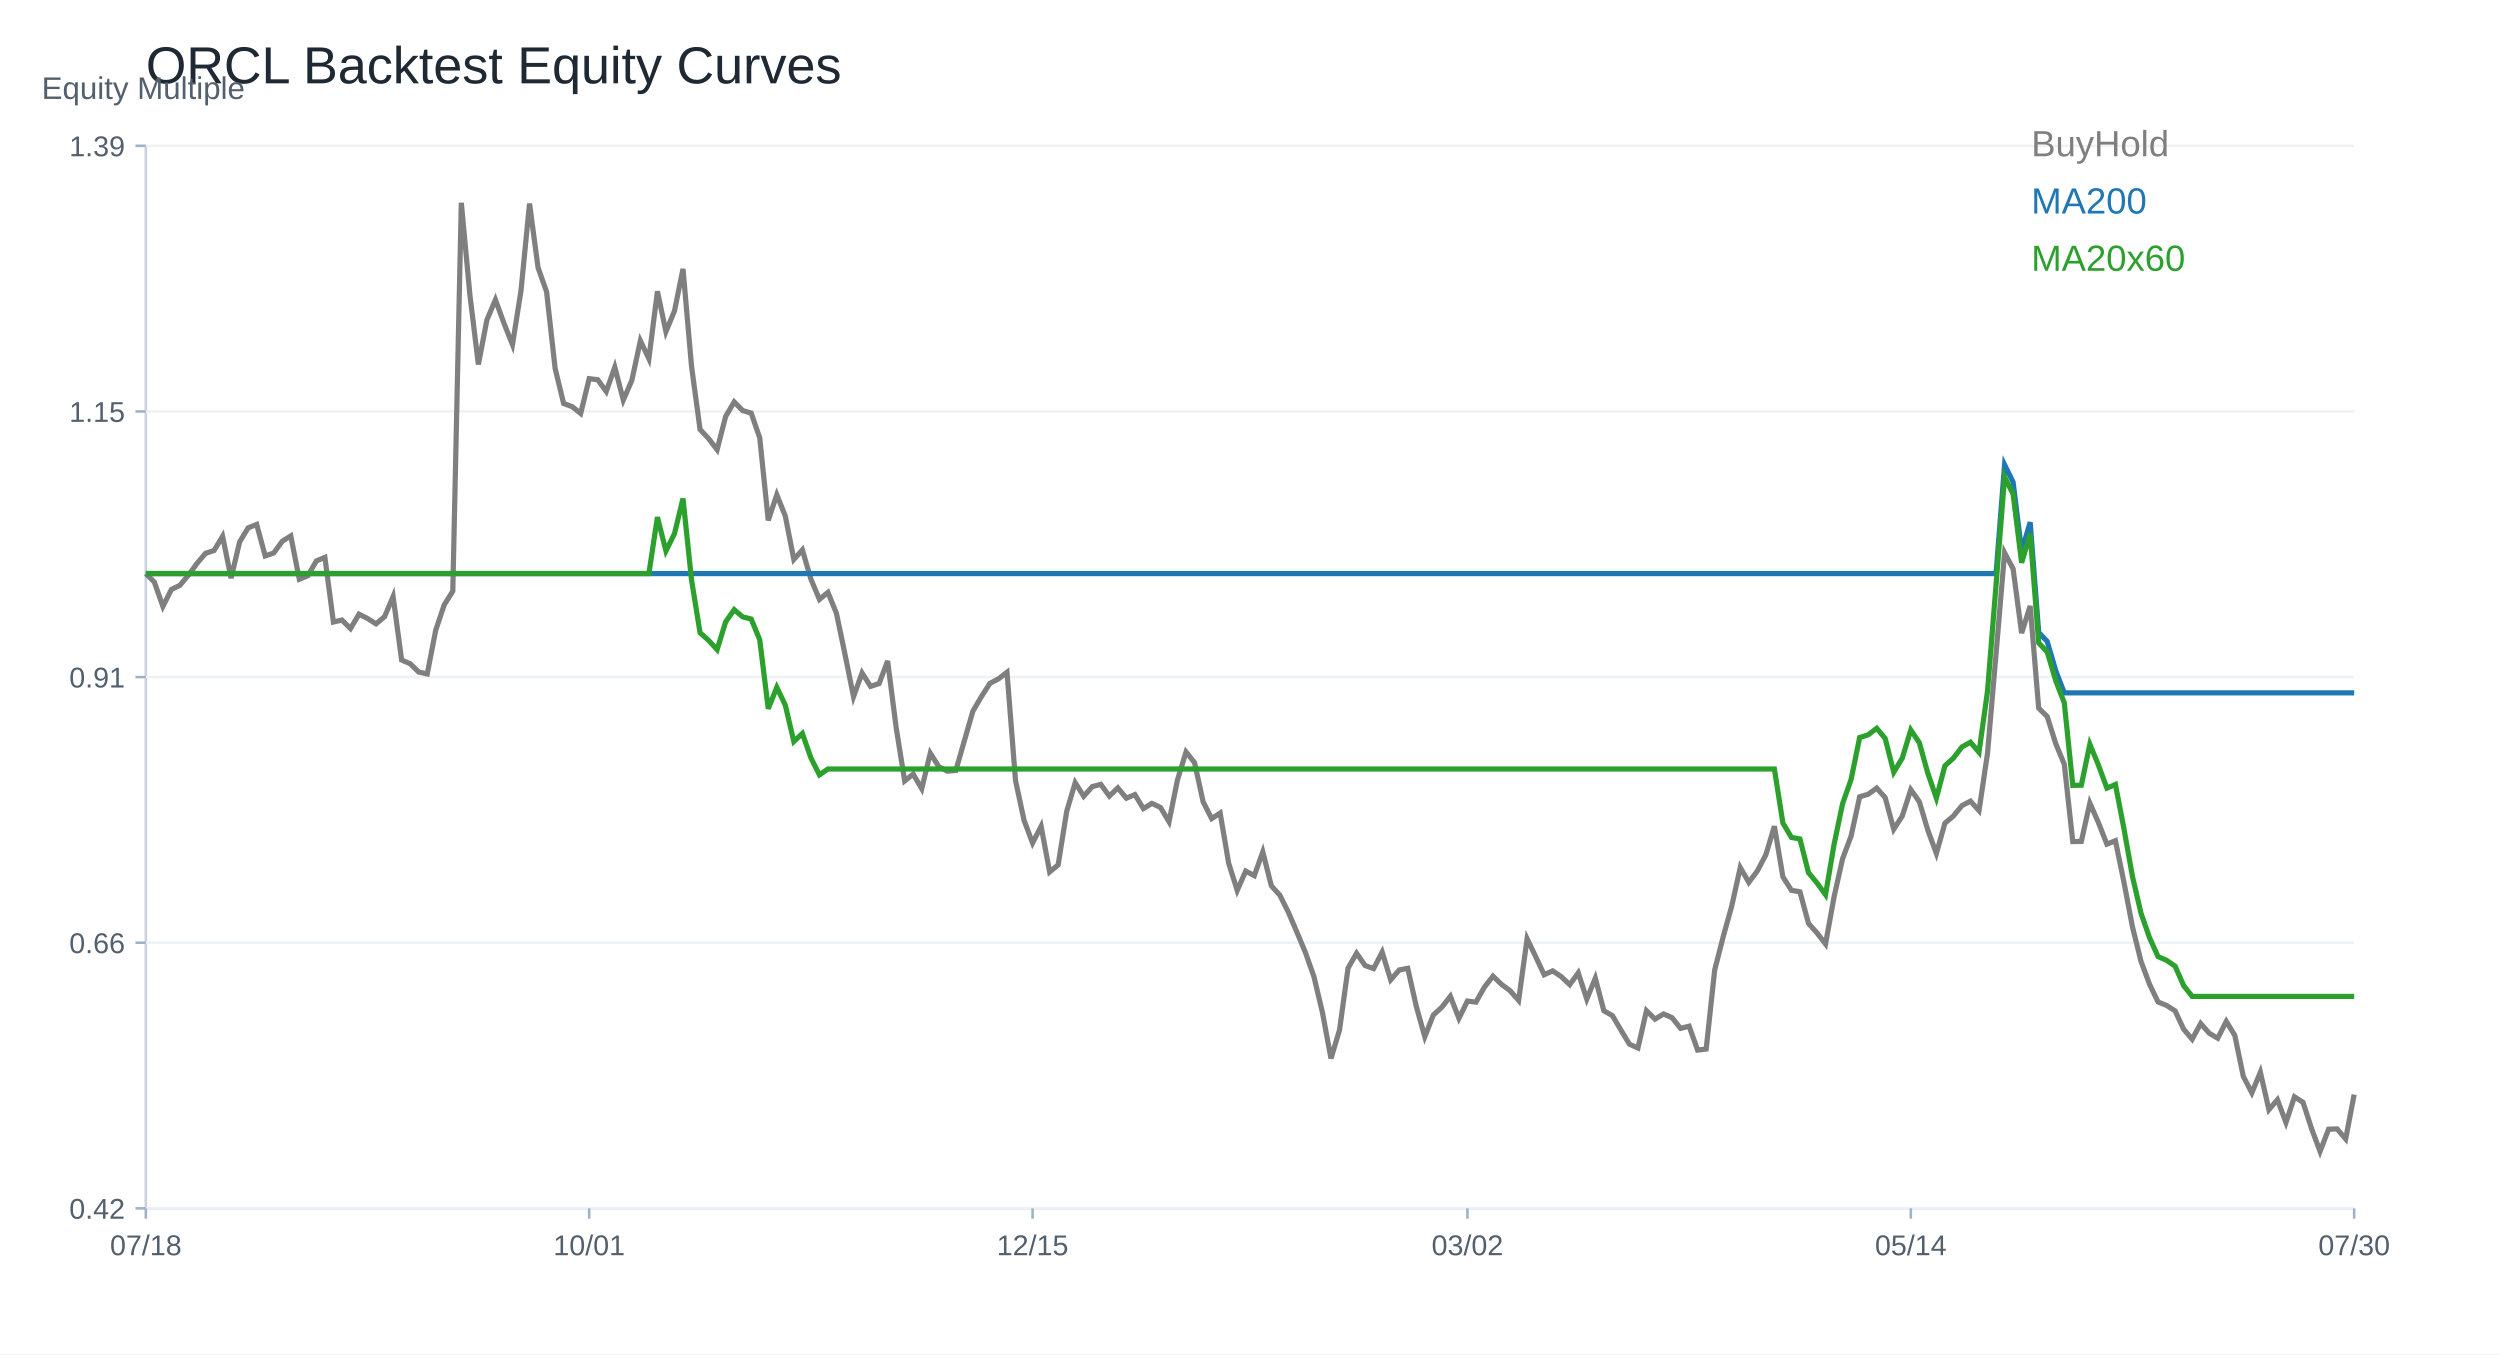
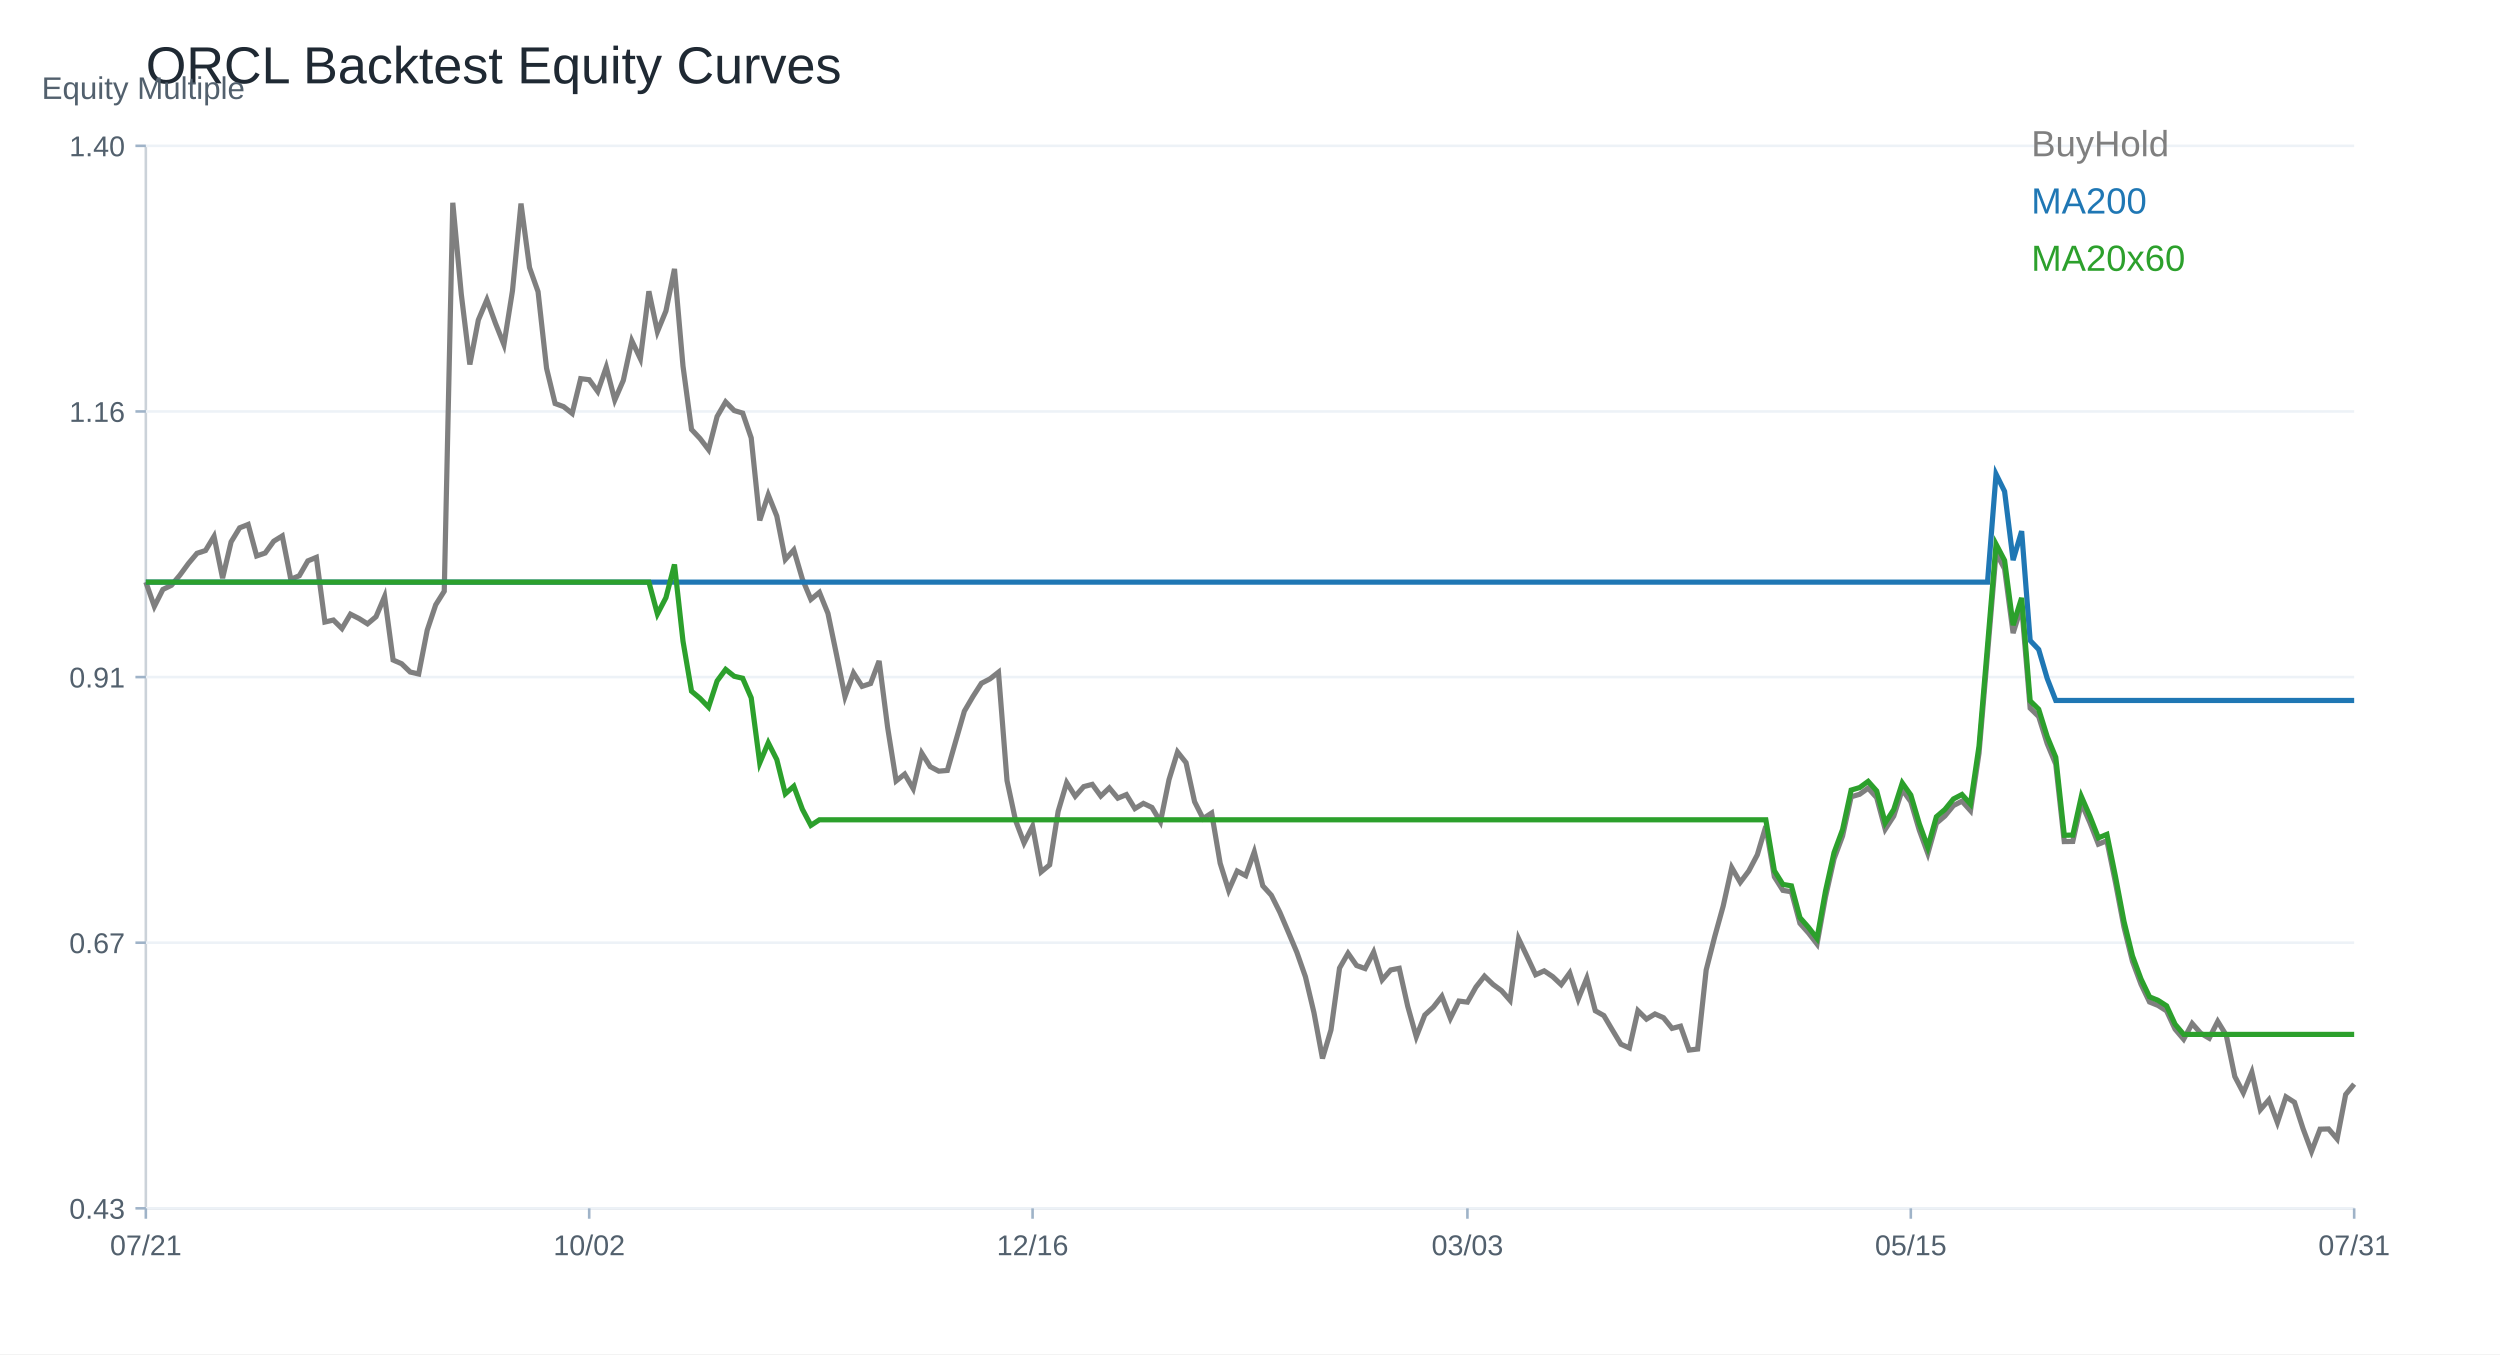
<svg xmlns="http://www.w3.org/2000/svg" width="960" height="520" viewBox="0 0 960 520">
  <rect width="100%" height="100%" fill="white" />
  <text x="56.00" y="32.00" font-size="20" font-family="Arial" fill="#1f2933" text-anchor="start">ORCL Backtest Equity Curves</text>
  <line x1="56" y1="464" x2="904" y2="464" stroke="#cbd2d9" />
  <line x1="56" y1="56" x2="56" y2="464" stroke="#cbd2d9" />
  <text x="16.00" y="38.00" font-size="12" font-family="Arial" fill="#52606d" text-anchor="start">Equity Multiple</text>
  <line x1="56" y1="464.00" x2="904" y2="464.00" stroke="#edf2f7" />
  <line x1="52" y1="464.00" x2="56" y2="464.00" stroke="#9fb3c8" />
-   <text x="48.00" y="468.00" font-size="11" font-family="Arial" fill="#52606d" text-anchor="end">0.42</text>
+   <text x="48.00" y="468.00" font-size="11" font-family="Arial" fill="#52606d" text-anchor="end">0.43</text>
  <line x1="56" y1="362.00" x2="904" y2="362.00" stroke="#edf2f7" />
  <line x1="52" y1="362.00" x2="56" y2="362.00" stroke="#9fb3c8" />
-   <text x="48.00" y="366.00" font-size="11" font-family="Arial" fill="#52606d" text-anchor="end">0.66</text>
+   <text x="48.00" y="366.00" font-size="11" font-family="Arial" fill="#52606d" text-anchor="end">0.67</text>
  <line x1="56" y1="260.00" x2="904" y2="260.00" stroke="#edf2f7" />
  <line x1="52" y1="260.00" x2="56" y2="260.00" stroke="#9fb3c8" />
  <text x="48.00" y="264.00" font-size="11" font-family="Arial" fill="#52606d" text-anchor="end">0.91</text>
  <line x1="56" y1="158.00" x2="904" y2="158.00" stroke="#edf2f7" />
  <line x1="52" y1="158.00" x2="56" y2="158.00" stroke="#9fb3c8" />
-   <text x="48.00" y="162.00" font-size="11" font-family="Arial" fill="#52606d" text-anchor="end">1.15</text>
+   <text x="48.00" y="162.00" font-size="11" font-family="Arial" fill="#52606d" text-anchor="end">1.16</text>
  <line x1="56" y1="56.00" x2="904" y2="56.00" stroke="#edf2f7" />
  <line x1="52" y1="56.00" x2="56" y2="56.00" stroke="#9fb3c8" />
-   <text x="48.00" y="60.00" font-size="11" font-family="Arial" fill="#52606d" text-anchor="end">1.39</text>
+   <text x="48.00" y="60.00" font-size="11" font-family="Arial" fill="#52606d" text-anchor="end">1.40</text>
  <line x1="56.00" y1="464" x2="56.00" y2="468" stroke="#9fb3c8" />
-   <text x="56.00" y="482.00" font-size="11" font-family="Arial" fill="#52606d" text-anchor="middle">07/18</text>
+   <text x="56.00" y="482.00" font-size="11" font-family="Arial" fill="#52606d" text-anchor="middle">07/21</text>
  <line x1="226.25" y1="464" x2="226.25" y2="468" stroke="#9fb3c8" />
-   <text x="226.25" y="482.00" font-size="11" font-family="Arial" fill="#52606d" text-anchor="middle">10/01</text>
+   <text x="226.25" y="482.00" font-size="11" font-family="Arial" fill="#52606d" text-anchor="middle">10/02</text>
  <line x1="396.51" y1="464" x2="396.51" y2="468" stroke="#9fb3c8" />
-   <text x="396.51" y="482.00" font-size="11" font-family="Arial" fill="#52606d" text-anchor="middle">12/15</text>
+   <text x="396.51" y="482.00" font-size="11" font-family="Arial" fill="#52606d" text-anchor="middle">12/16</text>
  <line x1="563.49" y1="464" x2="563.49" y2="468" stroke="#9fb3c8" />
-   <text x="563.49" y="482.00" font-size="11" font-family="Arial" fill="#52606d" text-anchor="middle">03/02</text>
+   <text x="563.49" y="482.00" font-size="11" font-family="Arial" fill="#52606d" text-anchor="middle">03/03</text>
  <line x1="733.75" y1="464" x2="733.75" y2="468" stroke="#9fb3c8" />
-   <text x="733.75" y="482.00" font-size="11" font-family="Arial" fill="#52606d" text-anchor="middle">05/14</text>
+   <text x="733.75" y="482.00" font-size="11" font-family="Arial" fill="#52606d" text-anchor="middle">05/15</text>
  <line x1="904.00" y1="464" x2="904.00" y2="468" stroke="#9fb3c8" />
-   <text x="904.00" y="482.00" font-size="11" font-family="Arial" fill="#52606d" text-anchor="middle">07/30</text>
-   <polyline fill="none" stroke="#7f7f7f" stroke-width="2" points="56.00,220.25 59.27,223.53 62.55,232.86 65.82,226.35 69.10,224.75 72.37,220.82 75.64,216.37 78.92,212.47 82.19,211.40 85.47,205.96 88.74,222.02 92.02,208.09 95.29,202.69 98.56,201.39 101.84,213.48 105.11,212.35 108.39,207.83 111.66,205.80 114.93,222.43 118.21,221.09 121.48,215.39 124.76,214.03 128.03,238.86 131.31,238.10 134.58,241.37 137.85,235.85 141.13,237.50 144.40,239.56 147.68,236.81 150.95,229.07 154.22,253.45 157.50,254.87 160.77,258.05 164.05,258.82 167.32,241.99 170.59,232.23 173.87,227.02 177.14,77.86 180.42,113.03 183.69,139.97 186.97,122.85 190.24,115.11 193.51,124.11 196.79,132.34 200.06,111.65 203.34,78.17 206.61,102.77 209.88,112.00 213.16,141.43 216.43,154.95 219.71,156.15 222.98,158.76 226.25,145.41 229.53,145.81 232.80,150.34 236.08,140.98 239.35,153.61 242.63,146.07 245.90,130.87 249.17,137.75 252.45,111.85 255.72,127.36 259.00,119.41 262.27,103.26 265.54,140.59 268.82,164.91 272.09,168.40 275.37,172.69 278.64,159.94 281.92,154.33 285.19,157.65 288.46,158.63 291.74,168.15 295.01,199.83 298.29,189.99 301.56,198.18 304.83,214.84 308.11,211.16 311.38,222.36 314.66,230.17 317.93,227.47 321.20,235.53 324.48,251.29 327.75,267.50 331.03,258.42 334.30,263.56 337.58,262.48 340.85,253.80 344.12,279.35 347.40,299.88 350.67,297.26 353.95,302.86 357.22,289.21 360.49,294.39 363.77,296.13 367.04,295.85 370.32,284.44 373.59,273.08 376.86,267.49 380.14,262.39 383.41,260.69 386.69,258.14 389.96,299.72 393.24,315.01 396.51,323.70 399.78,317.28 403.06,334.82 406.33,332.11 409.61,311.56 412.88,300.53 416.15,305.76 419.43,302.06 422.70,301.20 425.98,305.69 429.25,302.55 432.53,306.50 435.80,305.13 439.07,310.50 442.35,308.50 445.62,310.07 448.90,315.56 452.17,299.39 455.44,288.76 458.72,292.88 461.99,307.86 465.27,314.35 468.54,312.21 471.81,331.48 475.09,341.91 478.36,334.49 481.64,336.25 484.91,327.14 488.19,340.15 491.46,343.77 494.73,350.31 498.01,357.96 501.28,365.75 504.56,375.06 507.83,388.86 511.10,406.45 514.38,395.50 517.65,371.74 520.93,366.05 524.20,370.76 527.47,371.93 530.75,365.62 534.02,376.26 537.30,372.47 540.57,371.83 543.85,386.43 547.12,398.11 550.39,389.78 553.67,386.76 556.94,382.58 560.22,391.05 563.49,384.41 566.76,384.82 570.04,379.02 573.31,374.85 576.59,378.01 579.86,380.42 583.14,384.15 586.41,360.47 589.68,367.31 592.96,374.30 596.23,372.81 599.51,375.02 602.78,378.11 606.05,373.59 609.33,383.67 612.60,375.63 615.88,388.14 619.15,389.98 622.42,395.52 625.70,400.96 628.97,402.44 632.25,388.10 635.52,391.35 638.80,389.36 642.07,390.81 645.34,394.90 648.62,394.06 651.89,403.23 655.17,402.83 658.44,372.48 661.71,359.70 664.99,347.91 668.26,333.14 671.54,338.82 674.81,334.45 678.08,328.24 681.36,317.27 684.63,336.70 687.91,341.90 691.18,342.45 694.46,354.57 697.73,358.26 701.00,362.49 704.28,344.41 707.55,329.76 710.83,321.00 714.10,305.97 717.37,305.00 720.65,302.64 723.92,306.30 727.20,318.43 730.47,313.36 733.75,303.23 737.02,307.84 740.29,318.81 743.57,327.73 746.84,316.13 750.12,313.34 753.39,309.34 756.66,307.65 759.94,311.28 763.21,289.22 766.49,250.99 769.76,212.25 773.03,218.43 776.31,243.11 779.58,232.70 782.86,271.94 786.13,275.16 789.41,285.57 792.68,293.45 795.95,323.16 799.23,323.11 802.50,308.37 805.78,315.84 809.05,324.15 812.32,322.83 815.60,338.80 818.87,355.96 822.15,369.17 825.42,377.95 828.69,384.76 831.97,386.09 835.24,388.18 838.52,395.20 841.79,399.06 845.07,393.02 848.34,396.76 851.61,398.68 854.89,392.22 858.16,397.57 861.44,413.38 864.71,419.64 867.98,411.73 871.26,426.12 874.53,422.30 877.81,431.04 881.08,421.19 884.36,423.29 887.63,433.37 890.90,442.14 894.18,433.61 897.45,433.51 900.73,437.36 904.00,420.30" />
+   <text x="904.00" y="482.00" font-size="11" font-family="Arial" fill="#52606d" text-anchor="middle">07/31</text>
+   <polyline fill="none" stroke="#7f7f7f" stroke-width="2" points="56.00,223.53 59.27,232.86 62.55,226.35 65.82,224.75 69.10,220.82 72.37,216.37 75.64,212.47 78.92,211.40 82.19,205.96 85.47,222.02 88.74,208.09 92.02,202.69 95.29,201.39 98.56,213.48 101.84,212.35 105.11,207.83 108.39,205.80 111.66,222.43 114.93,221.09 118.21,215.39 121.48,214.03 124.76,238.86 128.03,238.10 131.31,241.37 134.58,235.85 137.85,237.50 141.13,239.56 144.40,236.81 147.68,229.07 150.95,253.45 154.22,254.87 157.50,258.05 160.77,258.82 164.05,241.99 167.32,232.23 170.59,227.02 173.87,77.86 177.14,113.03 180.42,139.97 183.69,122.85 186.97,115.11 190.24,124.11 193.51,132.34 196.79,111.65 200.06,78.17 203.34,102.77 206.61,112.00 209.88,141.43 213.16,154.95 216.43,156.15 219.71,158.76 222.98,145.41 226.25,145.81 229.53,150.34 232.80,140.98 236.08,153.61 239.35,146.07 242.63,130.87 245.90,137.75 249.17,111.85 252.45,127.36 255.72,119.41 259.00,103.26 262.27,140.59 265.54,164.91 268.82,168.40 272.09,172.69 275.37,159.94 278.64,154.33 281.92,157.65 285.19,158.63 288.46,168.15 291.74,199.83 295.01,189.99 298.29,198.18 301.56,214.84 304.83,211.16 308.11,222.36 311.38,230.17 314.66,227.47 317.93,235.53 321.20,251.29 324.48,267.50 327.75,258.42 331.03,263.56 334.30,262.48 337.58,253.80 340.85,279.35 344.12,299.88 347.40,297.26 350.67,302.85 353.95,289.21 357.22,294.39 360.49,296.13 363.77,295.85 367.04,284.44 370.32,273.08 373.59,267.49 376.86,262.39 380.14,260.69 383.41,258.14 386.69,299.72 389.96,315.01 393.24,323.70 396.51,317.28 399.78,334.82 403.06,332.11 406.33,311.56 409.61,300.53 412.88,305.76 416.15,302.06 419.43,301.20 422.70,305.69 425.98,302.55 429.25,306.50 432.53,305.13 435.80,310.50 439.07,308.50 442.35,310.07 445.62,315.56 448.90,299.39 452.17,288.76 455.44,292.88 458.72,307.86 461.99,314.35 465.27,312.21 468.54,331.48 471.81,341.91 475.09,334.49 478.36,336.25 481.64,327.14 484.91,340.15 488.19,343.77 491.46,350.31 494.73,357.96 498.01,365.75 501.28,375.06 504.56,388.86 507.83,406.45 511.10,395.50 514.38,371.74 517.65,366.05 520.93,370.76 524.20,371.93 527.47,365.62 530.75,376.26 534.02,372.47 537.30,371.83 540.57,386.43 543.85,398.11 547.12,389.78 550.39,386.76 553.67,382.58 556.94,391.05 560.22,384.41 563.49,384.82 566.76,379.02 570.04,374.85 573.31,378.01 576.59,380.42 579.86,384.15 583.14,360.47 586.41,367.31 589.68,374.30 592.96,372.81 596.23,375.02 599.51,378.11 602.78,373.59 606.05,383.67 609.33,375.63 612.60,388.14 615.88,389.98 619.15,395.52 622.42,400.96 625.70,402.44 628.97,388.10 632.25,391.35 635.52,389.36 638.80,390.81 642.07,394.90 645.34,394.06 648.62,403.23 651.89,402.83 655.17,372.48 658.44,359.70 661.71,347.91 664.99,333.14 668.26,338.82 671.54,334.45 674.81,328.24 678.08,317.27 681.36,336.70 684.63,341.90 687.91,342.45 691.18,354.57 694.46,358.26 697.73,362.49 701.00,344.41 704.28,329.76 707.55,321.00 710.83,305.97 714.10,305.00 717.37,302.64 720.65,306.30 723.92,318.43 727.20,313.36 730.47,303.23 733.75,307.84 737.02,318.81 740.29,327.73 743.57,316.13 746.84,313.34 750.12,309.34 753.39,307.65 756.66,311.28 759.94,289.22 763.21,250.99 766.49,212.25 769.76,218.43 773.03,243.11 776.31,232.70 779.58,271.94 782.86,275.16 786.13,285.57 789.41,293.45 792.68,323.16 795.95,323.11 799.23,308.37 802.50,315.84 805.78,324.15 809.05,322.83 812.32,338.80 815.60,355.96 818.87,369.17 822.15,377.95 825.42,384.76 828.69,386.09 831.97,388.18 835.24,395.20 838.52,399.06 841.79,393.02 845.07,396.76 848.34,398.68 851.61,392.22 854.89,397.57 858.16,413.38 861.44,419.64 864.71,411.73 867.98,426.12 871.26,422.30 874.53,431.04 877.81,421.19 881.08,423.29 884.36,433.37 887.63,442.14 890.90,433.61 894.18,433.51 897.45,437.36 900.73,420.30 904.00,416.29" />
  <text x="780.00" y="60.00" font-size="14" font-family="Arial" fill="#7f7f7f" text-anchor="start">BuyHold</text>
-   <polyline fill="none" stroke="#1f77b4" stroke-width="2" points="56.00,220.25 59.27,220.25 62.55,220.25 65.82,220.25 69.10,220.25 72.37,220.25 75.64,220.25 78.92,220.25 82.19,220.25 85.47,220.25 88.74,220.25 92.02,220.25 95.29,220.25 98.56,220.25 101.84,220.25 105.11,220.25 108.39,220.25 111.66,220.25 114.93,220.25 118.21,220.25 121.48,220.25 124.76,220.25 128.03,220.25 131.31,220.25 134.58,220.25 137.85,220.25 141.13,220.25 144.40,220.25 147.68,220.25 150.95,220.25 154.22,220.25 157.50,220.25 160.77,220.25 164.05,220.25 167.32,220.25 170.59,220.25 173.87,220.25 177.14,220.25 180.42,220.25 183.69,220.25 186.97,220.25 190.24,220.25 193.51,220.25 196.79,220.25 200.06,220.25 203.34,220.25 206.61,220.25 209.88,220.25 213.16,220.25 216.43,220.25 219.71,220.25 222.98,220.25 226.25,220.25 229.53,220.25 232.80,220.25 236.08,220.25 239.35,220.25 242.63,220.25 245.90,220.25 249.17,220.25 252.45,220.25 255.72,220.25 259.00,220.25 262.27,220.25 265.54,220.25 268.82,220.25 272.09,220.25 275.37,220.25 278.64,220.25 281.92,220.25 285.19,220.25 288.46,220.25 291.74,220.25 295.01,220.25 298.29,220.25 301.56,220.25 304.83,220.25 308.11,220.25 311.38,220.25 314.66,220.25 317.93,220.25 321.20,220.25 324.48,220.25 327.75,220.25 331.03,220.25 334.30,220.25 337.58,220.25 340.85,220.25 344.12,220.25 347.40,220.25 350.67,220.25 353.95,220.25 357.22,220.25 360.49,220.25 363.77,220.25 367.04,220.25 370.32,220.25 373.59,220.25 376.86,220.25 380.14,220.25 383.41,220.25 386.69,220.25 389.96,220.25 393.24,220.25 396.51,220.25 399.78,220.25 403.06,220.25 406.33,220.25 409.61,220.25 412.88,220.25 416.15,220.25 419.43,220.25 422.70,220.25 425.98,220.25 429.25,220.25 432.53,220.25 435.80,220.25 439.07,220.25 442.35,220.25 445.62,220.25 448.90,220.25 452.17,220.25 455.44,220.25 458.72,220.25 461.99,220.25 465.27,220.25 468.54,220.25 471.81,220.25 475.09,220.25 478.36,220.25 481.64,220.25 484.91,220.25 488.19,220.25 491.46,220.25 494.73,220.25 498.01,220.25 501.28,220.25 504.56,220.25 507.83,220.25 511.10,220.25 514.38,220.25 517.65,220.25 520.93,220.25 524.20,220.25 527.47,220.25 530.75,220.25 534.02,220.25 537.30,220.25 540.57,220.25 543.85,220.25 547.12,220.25 550.39,220.25 553.67,220.25 556.94,220.25 560.22,220.25 563.49,220.25 566.76,220.25 570.04,220.25 573.31,220.25 576.59,220.25 579.86,220.25 583.14,220.25 586.41,220.25 589.68,220.25 592.96,220.25 596.23,220.25 599.51,220.25 602.78,220.25 606.05,220.25 609.33,220.25 612.60,220.25 615.88,220.25 619.15,220.25 622.42,220.25 625.70,220.25 628.97,220.25 632.25,220.25 635.52,220.25 638.80,220.25 642.07,220.25 645.34,220.25 648.62,220.25 651.89,220.25 655.17,220.25 658.44,220.25 661.71,220.25 664.99,220.25 668.26,220.25 671.54,220.25 674.81,220.25 678.08,220.25 681.36,220.25 684.63,220.25 687.91,220.25 691.18,220.25 694.46,220.25 697.73,220.25 701.00,220.25 704.28,220.25 707.55,220.25 710.83,220.25 714.10,220.25 717.37,220.25 720.65,220.25 723.92,220.25 727.20,220.25 730.47,220.25 733.75,220.25 737.02,220.25 740.29,220.25 743.57,220.25 746.84,220.25 750.12,220.25 753.39,220.25 756.66,220.25 759.94,220.25 763.21,220.25 766.49,220.25 769.76,178.47 773.03,185.14 776.31,211.75 779.58,200.53 782.86,242.85 786.13,246.33 789.41,257.55 792.68,266.05 795.95,266.05 799.23,266.05 802.50,266.05 805.78,266.05 809.05,266.05 812.32,266.05 815.60,266.05 818.87,266.05 822.15,266.05 825.42,266.05 828.69,266.05 831.97,266.05 835.24,266.05 838.52,266.05 841.79,266.05 845.07,266.05 848.34,266.05 851.61,266.05 854.89,266.05 858.16,266.05 861.44,266.05 864.71,266.05 867.98,266.05 871.26,266.05 874.53,266.05 877.81,266.05 881.08,266.05 884.36,266.05 887.63,266.05 890.90,266.05 894.18,266.05 897.45,266.05 900.73,266.05 904.00,266.05" />
+   <polyline fill="none" stroke="#1f77b4" stroke-width="2" points="56.00,223.53 59.27,223.53 62.55,223.53 65.82,223.53 69.10,223.53 72.37,223.53 75.64,223.53 78.92,223.53 82.19,223.53 85.47,223.53 88.74,223.53 92.02,223.53 95.29,223.53 98.56,223.53 101.84,223.53 105.11,223.53 108.39,223.53 111.66,223.53 114.93,223.53 118.21,223.53 121.48,223.53 124.76,223.53 128.03,223.53 131.31,223.53 134.58,223.53 137.85,223.53 141.13,223.53 144.40,223.53 147.68,223.53 150.95,223.53 154.22,223.53 157.50,223.53 160.77,223.53 164.05,223.53 167.32,223.53 170.59,223.53 173.87,223.53 177.14,223.53 180.42,223.53 183.69,223.53 186.97,223.53 190.24,223.53 193.51,223.53 196.79,223.53 200.06,223.53 203.34,223.53 206.61,223.53 209.88,223.53 213.16,223.53 216.43,223.53 219.71,223.53 222.98,223.53 226.25,223.53 229.53,223.53 232.80,223.53 236.08,223.53 239.35,223.53 242.63,223.53 245.90,223.53 249.17,223.53 252.45,223.53 255.72,223.53 259.00,223.53 262.27,223.53 265.54,223.53 268.82,223.53 272.09,223.53 275.37,223.53 278.64,223.53 281.92,223.53 285.19,223.53 288.46,223.53 291.74,223.53 295.01,223.53 298.29,223.53 301.56,223.53 304.83,223.53 308.11,223.53 311.38,223.53 314.66,223.53 317.93,223.53 321.20,223.53 324.48,223.53 327.75,223.53 331.03,223.53 334.30,223.53 337.58,223.53 340.85,223.53 344.12,223.53 347.40,223.53 350.67,223.53 353.95,223.53 357.22,223.53 360.49,223.53 363.77,223.53 367.04,223.53 370.32,223.53 373.59,223.53 376.86,223.53 380.14,223.53 383.41,223.53 386.69,223.53 389.96,223.53 393.24,223.53 396.51,223.53 399.78,223.53 403.06,223.53 406.33,223.53 409.61,223.53 412.88,223.53 416.15,223.53 419.43,223.53 422.70,223.53 425.98,223.53 429.25,223.53 432.53,223.53 435.80,223.53 439.07,223.53 442.35,223.53 445.62,223.53 448.90,223.53 452.17,223.53 455.44,223.53 458.72,223.53 461.99,223.53 465.27,223.53 468.54,223.53 471.81,223.53 475.09,223.53 478.36,223.53 481.64,223.53 484.91,223.53 488.19,223.53 491.46,223.53 494.73,223.53 498.01,223.53 501.28,223.53 504.56,223.53 507.83,223.53 511.10,223.53 514.38,223.53 517.65,223.53 520.93,223.53 524.20,223.53 527.47,223.53 530.75,223.53 534.02,223.53 537.30,223.53 540.57,223.53 543.85,223.53 547.12,223.53 550.39,223.53 553.67,223.53 556.94,223.53 560.22,223.53 563.49,223.53 566.76,223.53 570.04,223.53 573.31,223.53 576.59,223.53 579.86,223.53 583.14,223.53 586.41,223.53 589.68,223.53 592.96,223.53 596.23,223.53 599.51,223.53 602.78,223.53 606.05,223.53 609.33,223.53 612.60,223.53 615.88,223.53 619.15,223.53 622.42,223.53 625.70,223.53 628.97,223.53 632.25,223.53 635.52,223.53 638.80,223.53 642.07,223.53 645.34,223.53 648.62,223.53 651.89,223.53 655.17,223.53 658.44,223.53 661.71,223.53 664.99,223.53 668.26,223.53 671.54,223.53 674.81,223.53 678.08,223.53 681.36,223.53 684.63,223.53 687.91,223.53 691.18,223.53 694.46,223.53 697.73,223.53 701.00,223.53 704.28,223.53 707.55,223.53 710.83,223.53 714.10,223.53 717.37,223.53 720.65,223.53 723.92,223.53 727.20,223.53 730.47,223.53 733.75,223.53 737.02,223.53 740.29,223.53 743.57,223.53 746.84,223.53 750.12,223.53 753.39,223.53 756.66,223.53 759.94,223.53 763.21,223.53 766.49,182.08 769.76,188.69 773.03,215.10 776.31,203.96 779.58,245.96 782.86,249.41 786.13,260.54 789.41,268.98 792.68,268.98 795.95,268.98 799.23,268.98 802.50,268.98 805.78,268.98 809.05,268.98 812.32,268.98 815.60,268.98 818.87,268.98 822.15,268.98 825.42,268.98 828.69,268.98 831.97,268.98 835.24,268.98 838.52,268.98 841.79,268.98 845.07,268.98 848.34,268.98 851.61,268.98 854.89,268.98 858.16,268.98 861.44,268.98 864.71,268.98 867.98,268.98 871.26,268.98 874.53,268.98 877.81,268.98 881.08,268.98 884.36,268.98 887.63,268.98 890.90,268.98 894.18,268.98 897.45,268.98 900.73,268.98 904.00,268.98" />
  <text x="780.00" y="82.00" font-size="14" font-family="Arial" fill="#1f77b4" text-anchor="start">MA200</text>
-   <polyline fill="none" stroke="#2ca02c" stroke-width="2" points="56.00,220.25 59.27,220.25 62.55,220.25 65.82,220.25 69.10,220.25 72.37,220.25 75.64,220.25 78.92,220.25 82.19,220.25 85.47,220.25 88.74,220.25 92.02,220.25 95.29,220.25 98.56,220.25 101.84,220.25 105.11,220.25 108.39,220.25 111.66,220.25 114.93,220.25 118.21,220.25 121.48,220.25 124.76,220.25 128.03,220.25 131.31,220.25 134.58,220.25 137.85,220.25 141.13,220.25 144.40,220.25 147.68,220.25 150.95,220.25 154.22,220.25 157.50,220.25 160.77,220.25 164.05,220.25 167.32,220.25 170.59,220.25 173.87,220.25 177.14,220.25 180.42,220.25 183.69,220.25 186.97,220.25 190.24,220.25 193.51,220.25 196.79,220.25 200.06,220.25 203.34,220.25 206.61,220.25 209.88,220.25 213.16,220.25 216.43,220.25 219.71,220.25 222.98,220.25 226.25,220.25 229.53,220.25 232.80,220.25 236.08,220.25 239.35,220.25 242.63,220.25 245.90,220.25 249.17,220.25 252.45,198.59 255.72,211.56 259.00,204.91 262.27,191.41 265.54,222.63 268.82,242.97 272.09,245.89 275.37,249.47 278.64,238.81 281.92,234.11 285.19,236.89 288.46,237.71 291.74,245.67 295.01,272.17 298.29,263.94 301.56,270.79 304.83,284.73 308.11,281.65 311.38,291.02 314.66,297.55 317.93,295.29 321.20,295.29 324.48,295.29 327.75,295.29 331.03,295.29 334.30,295.29 337.58,295.29 340.85,295.29 344.12,295.29 347.40,295.29 350.67,295.29 353.95,295.29 357.22,295.29 360.49,295.29 363.77,295.29 367.04,295.29 370.32,295.29 373.59,295.29 376.86,295.29 380.14,295.29 383.41,295.29 386.69,295.29 389.96,295.29 393.24,295.29 396.51,295.29 399.78,295.29 403.06,295.29 406.33,295.29 409.61,295.29 412.88,295.29 416.15,295.29 419.43,295.29 422.70,295.29 425.98,295.29 429.25,295.29 432.53,295.29 435.80,295.29 439.07,295.29 442.35,295.29 445.62,295.29 448.90,295.29 452.17,295.29 455.44,295.29 458.72,295.29 461.99,295.29 465.27,295.29 468.54,295.29 471.81,295.29 475.09,295.29 478.36,295.29 481.64,295.29 484.91,295.29 488.19,295.29 491.46,295.29 494.73,295.29 498.01,295.29 501.28,295.29 504.56,295.29 507.83,295.29 511.10,295.29 514.38,295.29 517.65,295.29 520.93,295.29 524.20,295.29 527.47,295.29 530.75,295.29 534.02,295.29 537.30,295.29 540.57,295.29 543.85,295.29 547.12,295.29 550.39,295.29 553.67,295.29 556.94,295.29 560.22,295.29 563.49,295.29 566.76,295.29 570.04,295.29 573.31,295.29 576.59,295.29 579.86,295.29 583.14,295.29 586.41,295.29 589.68,295.29 592.96,295.29 596.23,295.29 599.51,295.29 602.78,295.29 606.05,295.29 609.33,295.29 612.60,295.29 615.88,295.29 619.15,295.29 622.42,295.29 625.70,295.29 628.97,295.29 632.25,295.29 635.52,295.29 638.80,295.29 642.07,295.29 645.34,295.29 648.62,295.29 651.89,295.29 655.17,295.29 658.44,295.29 661.71,295.29 664.99,295.29 668.26,295.29 671.54,295.29 674.81,295.29 678.08,295.29 681.36,295.29 684.63,316.04 687.91,321.58 691.18,322.17 694.46,335.12 697.73,339.05 701.00,343.57 704.28,324.26 707.55,308.62 710.83,299.27 714.10,283.22 717.37,282.18 720.65,279.67 723.92,283.57 727.20,296.53 730.47,291.11 733.75,280.30 737.02,285.22 740.29,296.94 743.57,306.46 746.84,294.07 750.12,291.09 753.39,286.82 756.66,285.01 759.94,288.89 763.21,265.34 766.49,224.52 769.76,183.16 773.03,189.76 776.31,216.10 779.58,204.99 782.86,246.89 786.13,250.33 789.41,261.44 792.68,269.85 795.95,301.58 799.23,301.52 802.50,285.79 805.78,293.76 809.05,302.63 812.32,301.23 815.60,318.27 818.87,336.60 822.15,350.70 825.42,360.08 828.69,367.34 831.97,368.77 835.24,371.00 838.52,378.49 841.79,382.61 845.07,382.61 848.34,382.61 851.61,382.61 854.89,382.61 858.16,382.61 861.44,382.61 864.71,382.61 867.98,382.61 871.26,382.61 874.53,382.61 877.81,382.61 881.08,382.61 884.36,382.61 887.63,382.61 890.90,382.61 894.18,382.61 897.45,382.61 900.73,382.61 904.00,382.61" />
+   <polyline fill="none" stroke="#2ca02c" stroke-width="2" points="56.00,223.53 59.27,223.53 62.55,223.53 65.82,223.53 69.10,223.53 72.37,223.53 75.64,223.53 78.92,223.53 82.19,223.53 85.47,223.53 88.74,223.53 92.02,223.53 95.29,223.53 98.56,223.53 101.84,223.53 105.11,223.53 108.39,223.53 111.66,223.53 114.93,223.53 118.21,223.53 121.48,223.53 124.76,223.53 128.03,223.53 131.31,223.53 134.58,223.53 137.85,223.53 141.13,223.53 144.40,223.53 147.68,223.53 150.95,223.53 154.22,223.53 157.50,223.53 160.77,223.53 164.05,223.53 167.32,223.53 170.59,223.53 173.87,223.53 177.14,223.53 180.42,223.53 183.69,223.53 186.97,223.53 190.24,223.53 193.51,223.53 196.79,223.53 200.06,223.53 203.34,223.53 206.61,223.53 209.88,223.53 213.16,223.53 216.43,223.53 219.71,223.53 222.98,223.53 226.25,223.53 229.53,223.53 232.80,223.53 236.08,223.53 239.35,223.53 242.63,223.53 245.90,223.53 249.17,223.53 252.45,235.77 255.72,229.50 259.00,216.76 262.27,246.22 265.54,265.42 268.82,268.17 272.09,271.56 275.37,261.49 278.64,257.06 281.92,259.68 285.19,260.46 288.46,267.97 291.74,292.98 295.01,285.21 298.29,291.68 301.56,304.83 304.83,301.92 308.11,310.76 311.38,316.93 314.66,314.80 317.93,314.80 321.20,314.80 324.48,314.80 327.75,314.80 331.03,314.80 334.30,314.80 337.58,314.80 340.85,314.80 344.12,314.80 347.40,314.80 350.67,314.80 353.95,314.80 357.22,314.80 360.49,314.80 363.77,314.80 367.04,314.80 370.32,314.80 373.59,314.80 376.86,314.80 380.14,314.80 383.41,314.80 386.69,314.80 389.96,314.80 393.24,314.80 396.51,314.80 399.78,314.80 403.06,314.80 406.33,314.80 409.61,314.80 412.88,314.80 416.15,314.80 419.43,314.80 422.70,314.80 425.98,314.80 429.25,314.80 432.53,314.80 435.80,314.80 439.07,314.80 442.35,314.80 445.62,314.80 448.90,314.80 452.17,314.80 455.44,314.80 458.72,314.80 461.99,314.80 465.27,314.80 468.54,314.80 471.81,314.80 475.09,314.80 478.36,314.80 481.64,314.80 484.91,314.80 488.19,314.80 491.46,314.80 494.73,314.80 498.01,314.80 501.28,314.80 504.56,314.80 507.83,314.80 511.10,314.80 514.38,314.80 517.65,314.80 520.93,314.80 524.20,314.80 527.47,314.80 530.75,314.80 534.02,314.80 537.30,314.80 540.57,314.80 543.85,314.80 547.12,314.80 550.39,314.80 553.67,314.80 556.94,314.80 560.22,314.80 563.49,314.80 566.76,314.80 570.04,314.80 573.31,314.80 576.59,314.80 579.86,314.80 583.14,314.80 586.41,314.80 589.68,314.80 592.96,314.80 596.23,314.80 599.51,314.80 602.78,314.80 606.05,314.80 609.33,314.80 612.60,314.80 615.88,314.80 619.15,314.80 622.42,314.80 625.70,314.80 628.97,314.80 632.25,314.80 635.52,314.80 638.80,314.80 642.07,314.80 645.34,314.80 648.62,314.80 651.89,314.80 655.17,314.80 658.44,314.80 661.71,314.80 664.99,314.80 668.26,314.80 671.54,314.80 674.81,314.80 678.08,314.80 681.36,334.37 684.63,339.61 687.91,340.17 691.18,352.38 694.46,356.10 697.73,360.35 701.00,342.14 704.28,327.38 707.55,318.55 710.83,303.40 714.10,302.43 717.37,300.05 720.65,303.73 723.92,315.97 727.20,310.85 730.47,300.65 733.75,305.29 737.02,316.35 740.29,325.34 743.57,313.64 746.84,310.84 750.12,306.80 753.39,305.09 756.66,308.76 759.94,286.53 763.21,248.00 766.49,208.97 769.76,215.20 773.03,240.06 776.31,229.58 779.58,269.12 782.86,272.36 786.13,282.85 789.41,290.79 792.68,320.73 795.95,320.68 799.23,305.83 802.50,313.35 805.78,321.72 809.05,320.40 812.32,336.48 815.60,353.78 818.87,367.09 822.15,375.94 825.42,382.79 828.69,384.14 831.97,386.25 835.24,393.32 838.52,397.21 841.79,397.21 845.07,397.21 848.34,397.21 851.61,397.21 854.89,397.21 858.16,397.21 861.44,397.21 864.71,397.21 867.98,397.21 871.26,397.21 874.53,397.21 877.81,397.21 881.08,397.21 884.36,397.21 887.63,397.21 890.90,397.21 894.18,397.21 897.45,397.21 900.73,397.21 904.00,397.21" />
  <text x="780.00" y="104.00" font-size="14" font-family="Arial" fill="#2ca02c" text-anchor="start">MA20x60</text>
</svg>
